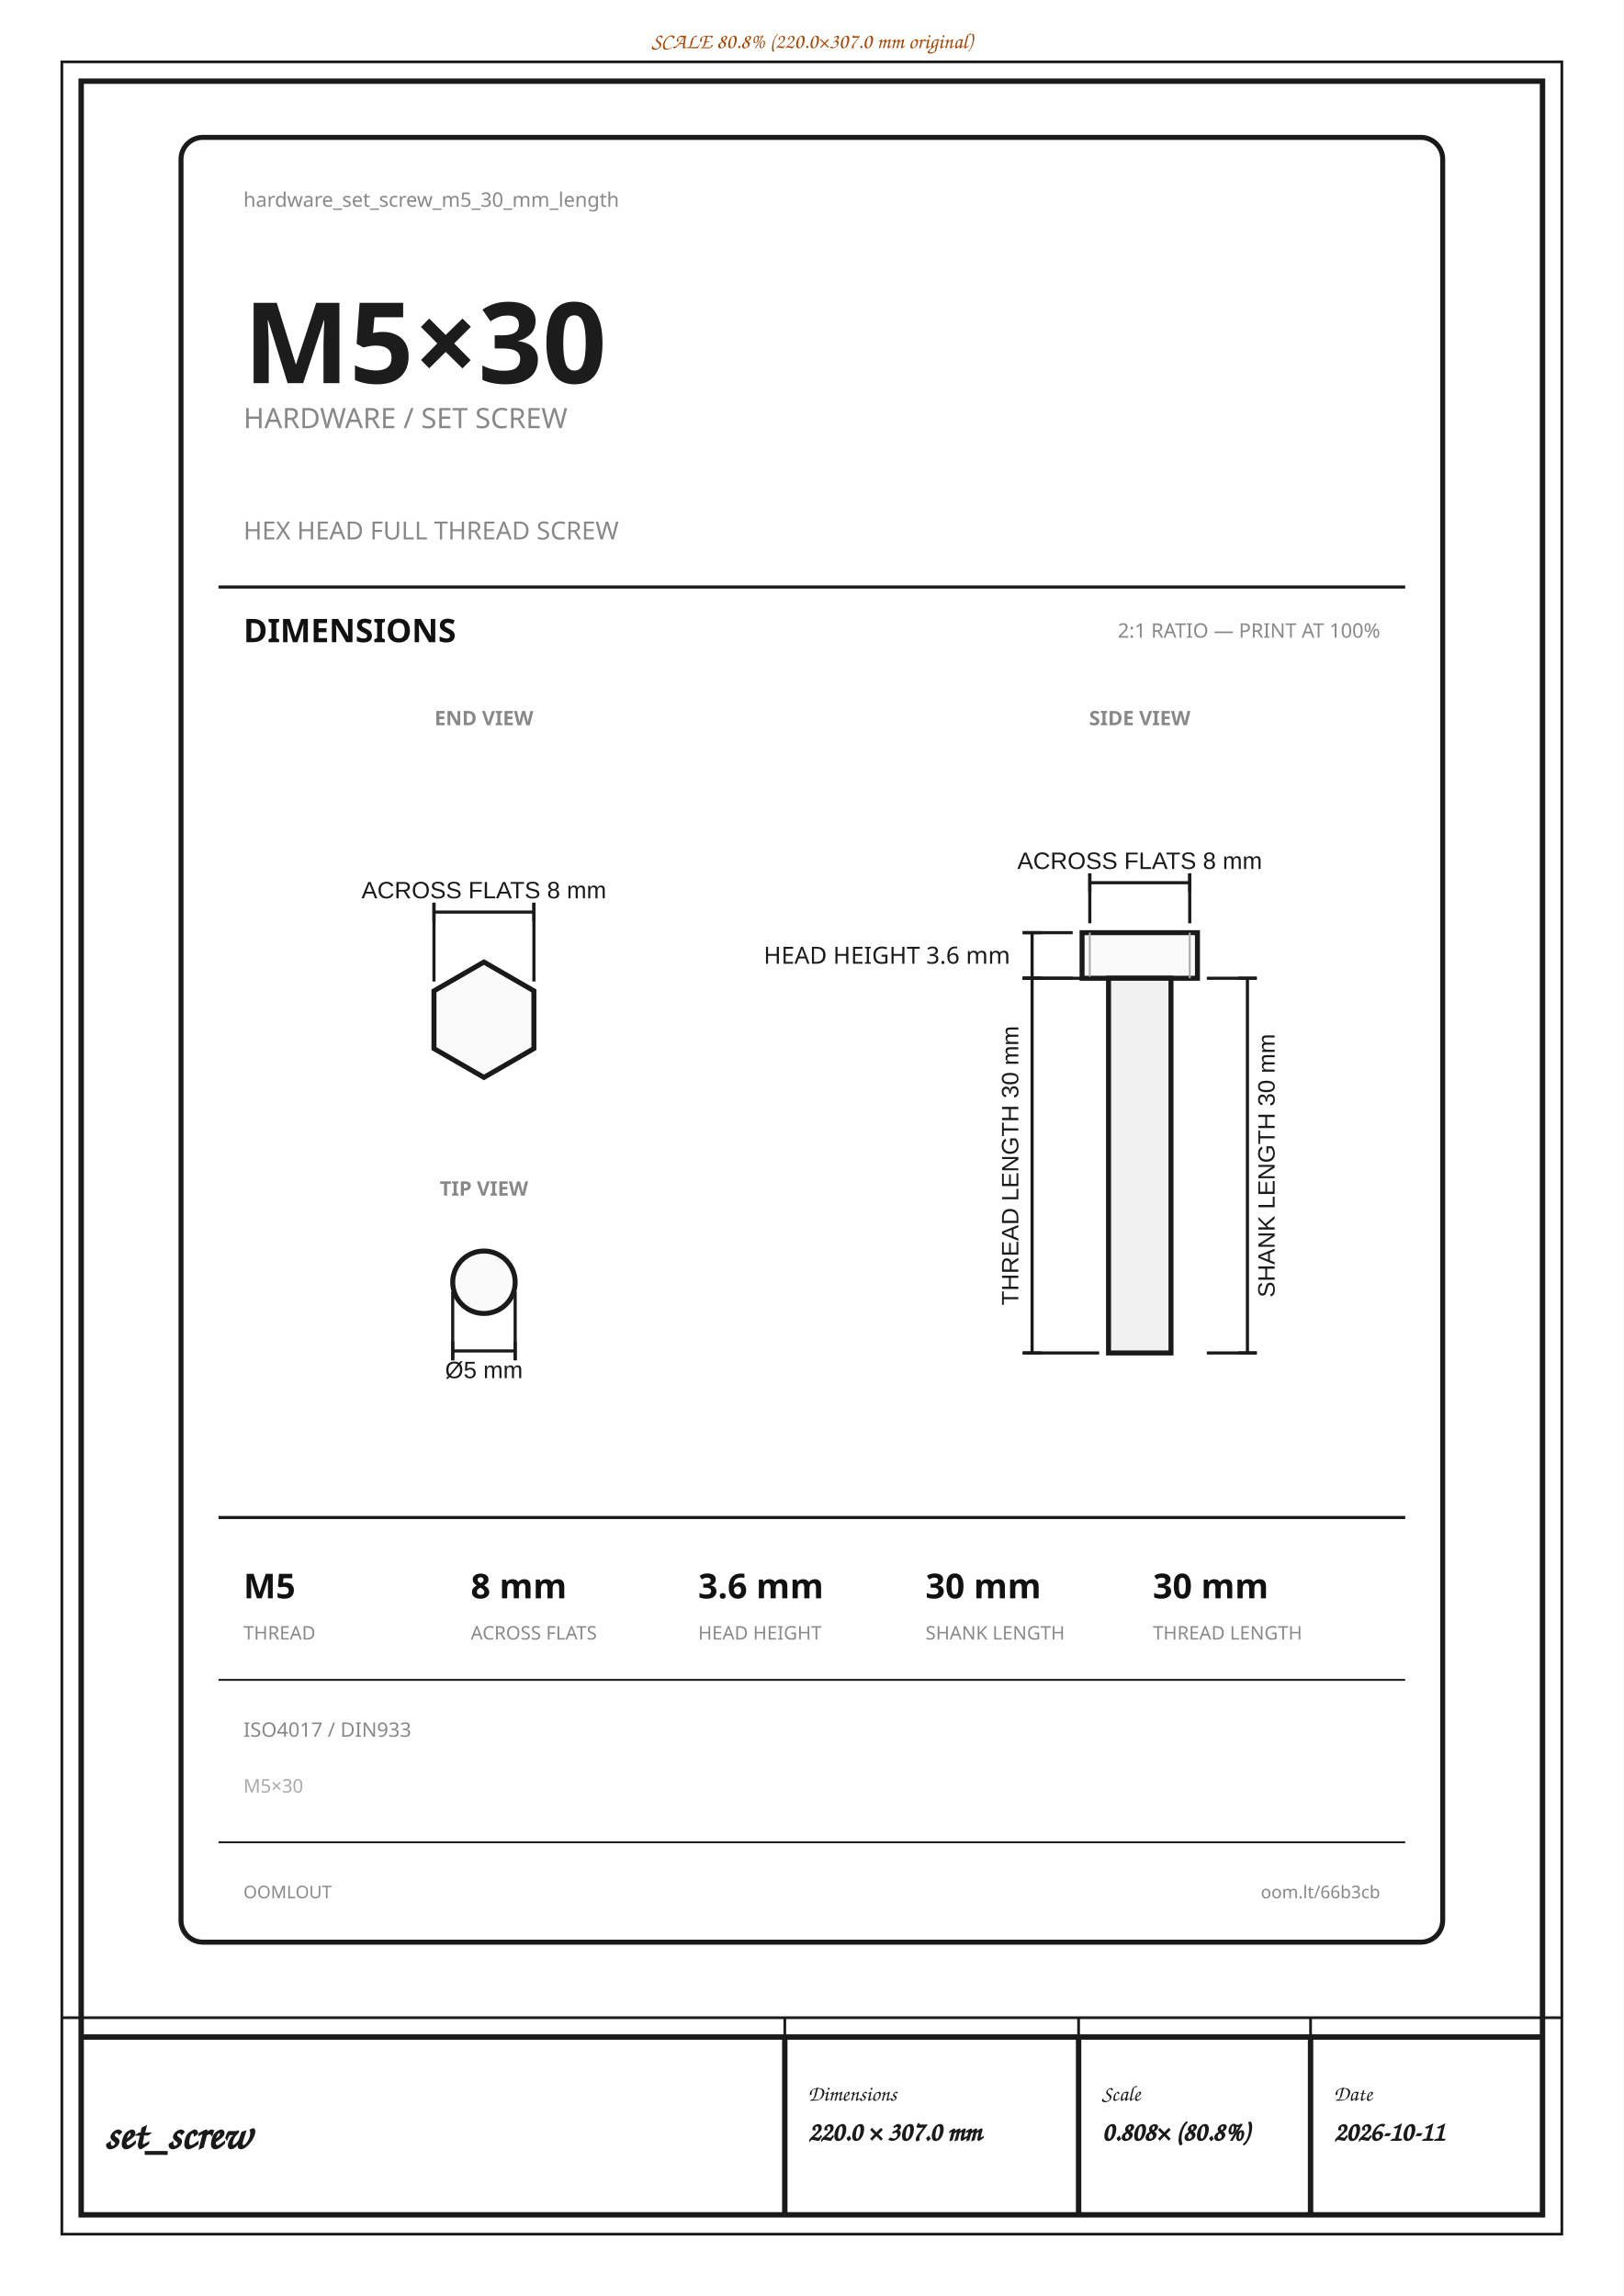
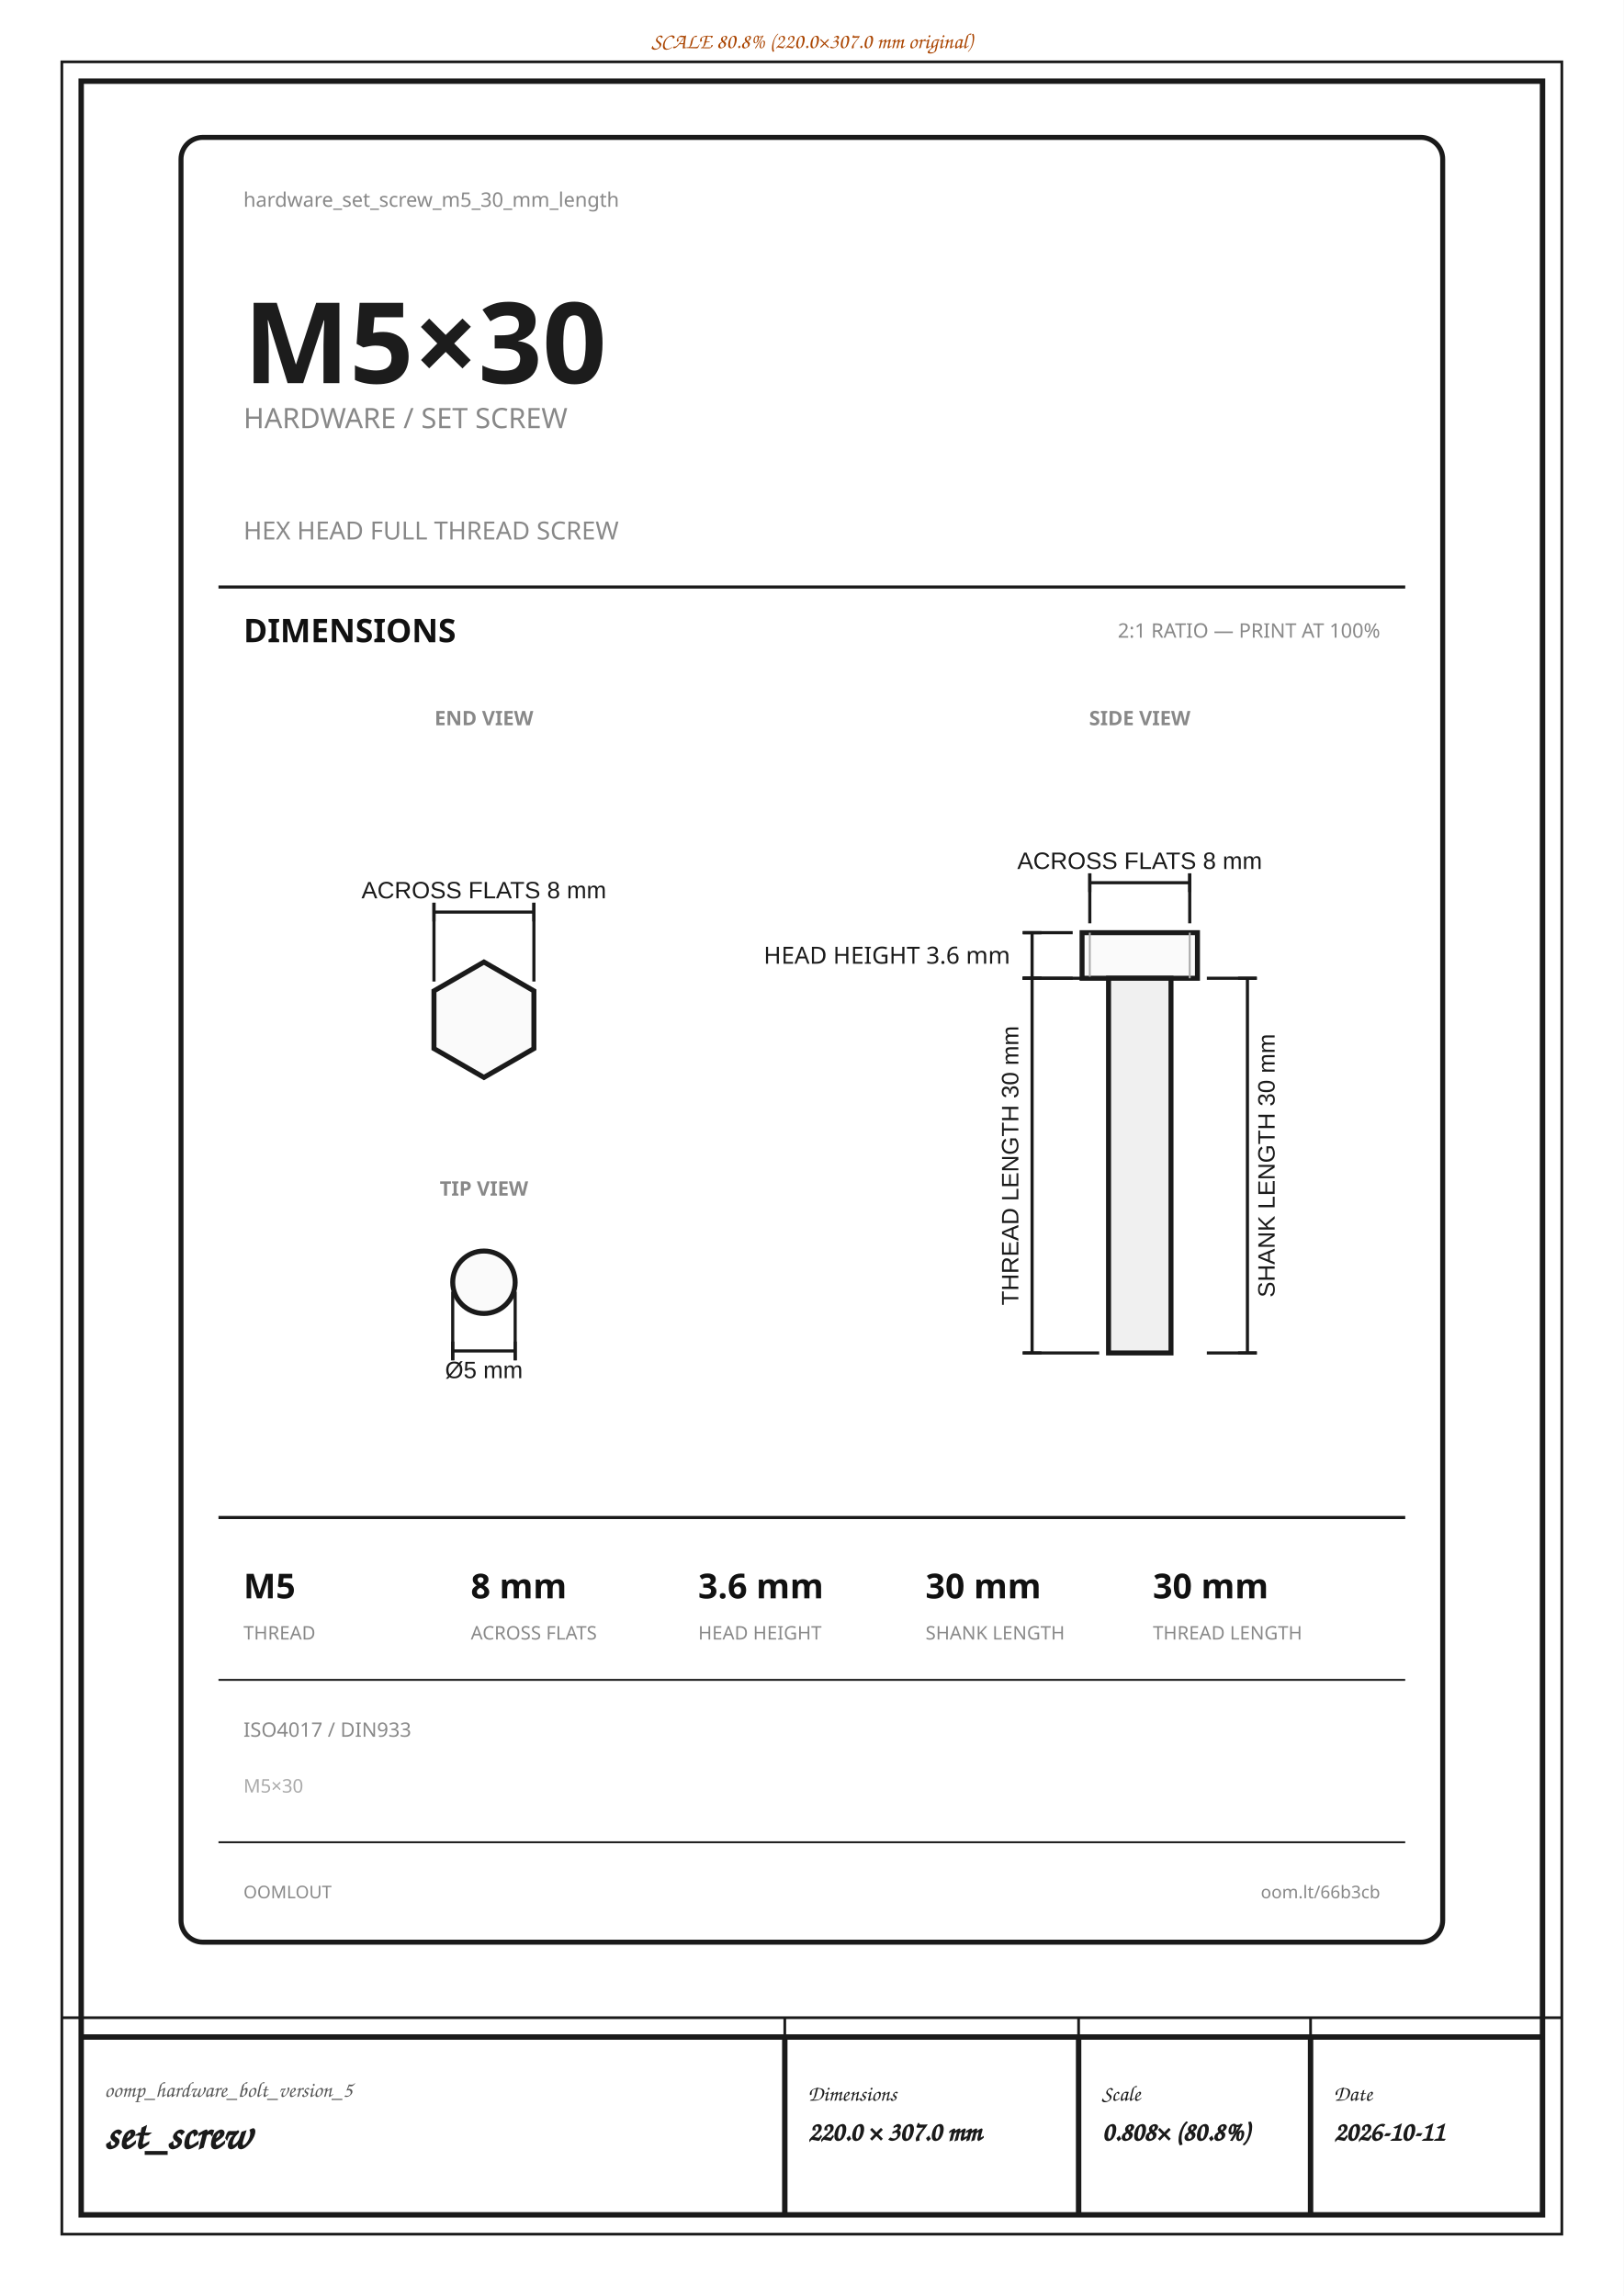
<svg xmlns="http://www.w3.org/2000/svg" width="210mm" height="297mm" viewBox="0 0 210 297">
  <rect x="0" y="0" width="210" height="297" fill="white" stroke="none" />
  <rect x="8" y="8" width="194" height="281" fill="none" stroke="#1A1A1A" stroke-width="0.35" />
  <rect x="10.5" y="10.5" width="189" height="276" fill="none" stroke="#1A1A1A" stroke-width="0.7" />
  <line x1="8" y1="261" x2="202" y2="261" stroke="#1A1A1A" stroke-width="0.35" />
  <line x1="10.5" y1="263.5" x2="199.5" y2="263.5" stroke="#1A1A1A" stroke-width="0.7" />
  <line x1="101.5" y1="261" x2="101.5" y2="286.5" stroke="#1A1A1A" stroke-width="0.35" />
  <line x1="101.5" y1="263.5" x2="101.5" y2="286.5" stroke="#1A1A1A" stroke-width="0.7" />
  <line x1="139.5" y1="261" x2="139.5" y2="286.5" stroke="#1A1A1A" stroke-width="0.35" />
  <line x1="139.5" y1="263.5" x2="139.5" y2="286.5" stroke="#1A1A1A" stroke-width="0.7" />
  <line x1="169.5" y1="261" x2="169.5" y2="286.5" stroke="#1A1A1A" stroke-width="0.35" />
  <line x1="169.5" y1="263.5" x2="169.5" y2="286.5" stroke="#1A1A1A" stroke-width="0.7" />
+   <text x="13.5" y="270.5" font-family="Swis721 Blk BT, comic sans ms" font-size="2.8" font-weight="normal" text-anchor="start" dominant-baseline="middle" fill="#555555" textLength="85" lengthAdjust="spacingAndGlyphs">oomp_hardware_bolt_version_5</text>
  <text x="13.5" y="276.5" font-family="Swis721 Blk BT, comic sans ms" font-size="5.5" font-weight="bold" text-anchor="start" dominant-baseline="middle" fill="#1A1A1A" textLength="85" lengthAdjust="spacingAndGlyphs">set_screw</text>
  <text x="104.5" y="271" font-family="Swis721 Blk BT, comic sans ms" font-size="2.8" font-weight="normal" text-anchor="start" dominant-baseline="middle" fill="#1A1A1A">Dimensions</text>
  <text x="104.5" y="276" font-family="Swis721 Blk BT, comic sans ms" font-size="3.5" font-weight="bold" text-anchor="start" dominant-baseline="middle" fill="#1A1A1A">220.0 × 307.0 mm</text>
  <text x="142.5" y="271" font-family="Swis721 Blk BT, comic sans ms" font-size="2.8" font-weight="normal" text-anchor="start" dominant-baseline="middle" fill="#1A1A1A">Scale</text>
  <text x="142.5" y="276" font-family="Swis721 Blk BT, comic sans ms" font-size="3.5" font-weight="bold" text-anchor="start" dominant-baseline="middle" fill="#1A1A1A">0.808× (80.8%)</text>
  <text x="172.5" y="271" font-family="Swis721 Blk BT, comic sans ms" font-size="2.8" font-weight="normal" text-anchor="start" dominant-baseline="middle" fill="#1A1A1A">Date</text>
  <text x="172.5" y="276" font-family="Swis721 Blk BT, comic sans ms" font-size="3.5" font-weight="bold" text-anchor="start" dominant-baseline="middle" fill="#1A1A1A">2026-10-11</text>
  <text x="105" y="5.5" font-family="Swis721 Blk BT, comic sans ms" font-size="2.8" font-weight="normal" text-anchor="middle" dominant-baseline="middle" fill="#AA4400">SCALE 80.8%  (220.0×307.0 mm original)</text>
  <g transform="translate(16.1401,10.5) scale(0.807818)">
    <rect x="5" y="5" width="210" height="297" fill="#ffffff" stroke="none" />
    <rect x="9" y="9" width="202" height="289" rx="3.5" ry="3.5" fill="none" stroke="#1A1A1A" stroke-width="0.8" />
    <text x="19" y="19" font-family="sans-serif" font-size="3.2" text-anchor="start" dominant-baseline="middle" fill="#888888">hardware_set_screw_m5_30_mm_length</text>
    <text x="19" y="42" font-family="sans-serif" font-size="18" font-weight="bold" text-anchor="start" dominant-baseline="middle" fill="#1C1C1C">M5×30</text>
    <text x="19" y="54" font-family="sans-serif" font-size="4.5" text-anchor="start" dominant-baseline="middle" fill="#888888">HARDWARE / SET SCREW</text>
    <text x="19" y="72" font-family="sans-serif" font-size="4" text-anchor="start" dominant-baseline="middle" fill="#888888">HEX HEAD FULL THREAD SCREW</text>
    <line x1="15" y1="81" x2="205" y2="81" fill="#333333" stroke="#1A1A1A" stroke-width="0.5" />
    <text x="19" y="88" font-family="sans-serif" font-size="5.2" font-weight="bold" text-anchor="start" dominant-baseline="middle" fill="#111111">DIMENSIONS</text>
    <text x="201" y="88" font-family="sans-serif" font-size="3.2" text-anchor="end" dominant-baseline="middle" fill="#888888">2:1 RATIO  —  PRINT AT 100%</text>
    <text x="57.5" y="102" font-family="sans-serif" font-size="3.2" font-weight="bold" text-anchor="middle" dominant-baseline="middle" fill="#888888">END VIEW</text>
    <text x="162.5" y="102" font-family="sans-serif" font-size="3.2" font-weight="bold" text-anchor="middle" dominant-baseline="middle" fill="#888888">SIDE VIEW</text>
    <polygon points="57.5,141.053 49.5,145.672 49.5,154.909 57.5,159.528 65.5,154.909 65.5,145.672" fill="#FAFAFA" stroke="#1A1A1A" stroke-width="0.8" />
    <line x1="49.5" y1="144.172" x2="49.5" y2="131.553" fill="#1A1A1A" stroke="#1A1A1A" stroke-width="0.5" />
    <line x1="65.5" y1="144.172" x2="65.5" y2="131.553" fill="#1A1A1A" stroke="#1A1A1A" stroke-width="0.5" />
    <line x1="49.5" y1="133.053" x2="65.5" y2="133.053" fill="#1A1A1A" stroke="#1A1A1A" stroke-width="0.5" />
    <line x1="49.5" y1="134.553" x2="49.5" y2="131.553" fill="#1A1A1A" stroke="#1A1A1A" stroke-width="0.5" />
    <line x1="65.5" y1="134.553" x2="65.5" y2="131.553" fill="#1A1A1A" stroke="#1A1A1A" stroke-width="0.5" />
    <text x="57.5" y="129.773" font-family="Arial, Helvetica, sans-serif" font-size="3.8" text-anchor="middle" dominant-baseline="middle" fill="#1A1A1A">ACROSS FLATS  8 mm</text>
    <text x="57.5" y="177.328" font-family="sans-serif" font-size="3.2" font-weight="bold" text-anchor="middle" dominant-baseline="middle" fill="#888888">TIP VIEW</text>
    <circle cx="57.5" cy="192.328" r="5" fill="#FAFAFA" stroke="#1A1A1A" stroke-width="0.8" />
    <line x1="52.5" y1="193.828" x2="52.5" y2="204.828" fill="#1A1A1A" stroke="#1A1A1A" stroke-width="0.5" />
    <line x1="62.5" y1="193.828" x2="62.5" y2="204.828" fill="#1A1A1A" stroke="#1A1A1A" stroke-width="0.5" />
    <line x1="52.5" y1="203.328" x2="62.5" y2="203.328" fill="#1A1A1A" stroke="#1A1A1A" stroke-width="0.5" />
    <line x1="52.5" y1="204.828" x2="52.5" y2="201.828" fill="#1A1A1A" stroke="#1A1A1A" stroke-width="0.5" />
    <line x1="62.5" y1="204.828" x2="62.5" y2="201.828" fill="#1A1A1A" stroke="#1A1A1A" stroke-width="0.5" />
    <text x="57.5" y="206.608" font-family="Arial, Helvetica, sans-serif" font-size="3.8" text-anchor="middle" dominant-baseline="middle" fill="#1A1A1A">Ø5 mm</text>
    <rect x="153.262" y="136.35" width="18.475" height="7.3" fill="#FAFAFA" stroke="#1A1A1A" stroke-width="0.8" />
    <line x1="154.5" y1="143.65" x2="154.5" y2="136.35" fill="#333333" stroke="#AAAAAA" stroke-width="0.3" />
    <line x1="170.5" y1="143.65" x2="170.5" y2="136.35" fill="#333333" stroke="#AAAAAA" stroke-width="0.3" />
    <rect x="157.5" y="143.65" width="10" height="60" fill="#F0F0F0" stroke="#1A1A1A" stroke-width="0.8" />
    <line x1="154.5" y1="134.85" x2="154.5" y2="126.85" fill="#1A1A1A" stroke="#1A1A1A" stroke-width="0.5" />
    <line x1="170.5" y1="134.85" x2="170.5" y2="126.85" fill="#1A1A1A" stroke="#1A1A1A" stroke-width="0.5" />
    <line x1="154.5" y1="128.35" x2="170.5" y2="128.35" fill="#1A1A1A" stroke="#1A1A1A" stroke-width="0.5" />
    <line x1="154.5" y1="129.85" x2="154.5" y2="126.85" fill="#1A1A1A" stroke="#1A1A1A" stroke-width="0.5" />
    <line x1="170.5" y1="129.85" x2="170.5" y2="126.85" fill="#1A1A1A" stroke="#1A1A1A" stroke-width="0.5" />
    <text x="162.5" y="125.07" font-family="Arial, Helvetica, sans-serif" font-size="3.8" text-anchor="middle" dominant-baseline="middle" fill="#1A1A1A">ACROSS FLATS  8 mm</text>
    <line x1="151.762" y1="143.65" x2="143.762" y2="143.65" fill="#333333" stroke="#1A1A1A" stroke-width="0.5" />
    <line x1="143.762" y1="143.65" x2="146.762" y2="143.65" fill="#333333" stroke="#1A1A1A" stroke-width="0.5" />
    <line x1="151.762" y1="136.35" x2="143.762" y2="136.35" fill="#333333" stroke="#1A1A1A" stroke-width="0.5" />
    <line x1="143.762" y1="136.35" x2="146.762" y2="136.35" fill="#333333" stroke="#1A1A1A" stroke-width="0.5" />
    <line x1="145.262" y1="143.65" x2="145.262" y2="136.35" fill="#333333" stroke="#1A1A1A" stroke-width="0.5" />
    <text x="141.762" y="140" font-family="sans-serif" font-size="3.8" text-anchor="end" dominant-baseline="middle" fill="#1A1A1A">HEAD HEIGHT  3.6 mm</text>
    <line x1="173.238" y1="203.65" x2="181.238" y2="203.65" fill="#1A1A1A" stroke="#1A1A1A" stroke-width="0.5" />
    <line x1="173.238" y1="143.65" x2="181.238" y2="143.65" fill="#1A1A1A" stroke="#1A1A1A" stroke-width="0.5" />
    <line x1="179.738" y1="203.65" x2="179.738" y2="143.65" fill="#1A1A1A" stroke="#1A1A1A" stroke-width="0.5" />
    <line x1="178.238" y1="203.65" x2="181.238" y2="203.65" fill="#1A1A1A" stroke="#1A1A1A" stroke-width="0.5" />
    <line x1="178.238" y1="143.65" x2="181.238" y2="143.65" fill="#1A1A1A" stroke="#1A1A1A" stroke-width="0.5" />
    <text x="183.018" y="173.65" font-family="Arial, Helvetica, sans-serif" font-size="3.8" text-anchor="middle" dominant-baseline="middle" fill="#1A1A1A" transform="rotate(-90.000,183.0176,173.65)">SHANK LENGTH  30 mm</text>
    <line x1="156" y1="203.65" x2="143.762" y2="203.65" fill="#1A1A1A" stroke="#1A1A1A" stroke-width="0.5" />
    <line x1="156" y1="143.65" x2="143.762" y2="143.65" fill="#1A1A1A" stroke="#1A1A1A" stroke-width="0.5" />
    <line x1="145.262" y1="203.65" x2="145.262" y2="143.65" fill="#1A1A1A" stroke="#1A1A1A" stroke-width="0.5" />
    <line x1="143.762" y1="203.65" x2="146.762" y2="203.65" fill="#1A1A1A" stroke="#1A1A1A" stroke-width="0.5" />
    <line x1="143.762" y1="143.65" x2="146.762" y2="143.65" fill="#1A1A1A" stroke="#1A1A1A" stroke-width="0.5" />
    <text x="141.982" y="173.65" font-family="Arial, Helvetica, sans-serif" font-size="3.8" text-anchor="middle" dominant-baseline="middle" fill="#1A1A1A" transform="rotate(-90.000,141.9824,173.65)">THREAD LENGTH  30 mm</text>
    <line x1="15" y1="230" x2="205" y2="230" fill="#333333" stroke="#1A1A1A" stroke-width="0.5" />
    <text x="19" y="241" font-family="sans-serif" font-size="5.5" font-weight="bold" text-anchor="start" dominant-baseline="middle" fill="#111111">M5</text>
    <text x="19" y="248.5" font-family="sans-serif" font-size="3" text-anchor="start" dominant-baseline="middle" fill="#888888">THREAD</text>
    <text x="55.4" y="241" font-family="sans-serif" font-size="5.5" font-weight="bold" text-anchor="start" dominant-baseline="middle" fill="#111111">8 mm</text>
    <text x="55.4" y="248.5" font-family="sans-serif" font-size="3" text-anchor="start" dominant-baseline="middle" fill="#888888">ACROSS FLATS</text>
    <text x="91.8" y="241" font-family="sans-serif" font-size="5.5" font-weight="bold" text-anchor="start" dominant-baseline="middle" fill="#111111">3.6 mm</text>
    <text x="91.8" y="248.5" font-family="sans-serif" font-size="3" text-anchor="start" dominant-baseline="middle" fill="#888888">HEAD HEIGHT</text>
    <text x="128.2" y="241" font-family="sans-serif" font-size="5.5" font-weight="bold" text-anchor="start" dominant-baseline="middle" fill="#111111">30 mm</text>
    <text x="128.2" y="248.5" font-family="sans-serif" font-size="3" text-anchor="start" dominant-baseline="middle" fill="#888888">SHANK LENGTH</text>
    <text x="164.6" y="241" font-family="sans-serif" font-size="5.5" font-weight="bold" text-anchor="start" dominant-baseline="middle" fill="#111111">30 mm</text>
    <text x="164.6" y="248.5" font-family="sans-serif" font-size="3" text-anchor="start" dominant-baseline="middle" fill="#888888">THREAD LENGTH</text>
    <line x1="15" y1="256" x2="205" y2="256" fill="#333333" stroke="#1A1A1A" stroke-width="0.3" />
    <text x="19" y="264" font-family="sans-serif" font-size="3.2" text-anchor="start" dominant-baseline="middle" fill="#888888">ISO4017 / DIN933</text>
    <text x="19" y="273" font-family="sans-serif" font-size="3" text-anchor="start" dominant-baseline="middle" fill="#aaaaaa">M5×30</text>
    <line x1="15" y1="282" x2="205" y2="282" fill="#333333" stroke="#1A1A1A" stroke-width="0.3" />
    <text x="19" y="290" font-family="sans-serif" font-size="2.8" text-anchor="start" dominant-baseline="middle" fill="#888888">OOMLOUT</text>
    <text x="201" y="290" font-family="sans-serif" font-size="2.8" text-anchor="end" dominant-baseline="middle" fill="#888888">oom.lt/66b3cb</text>
  </g>
</svg>
